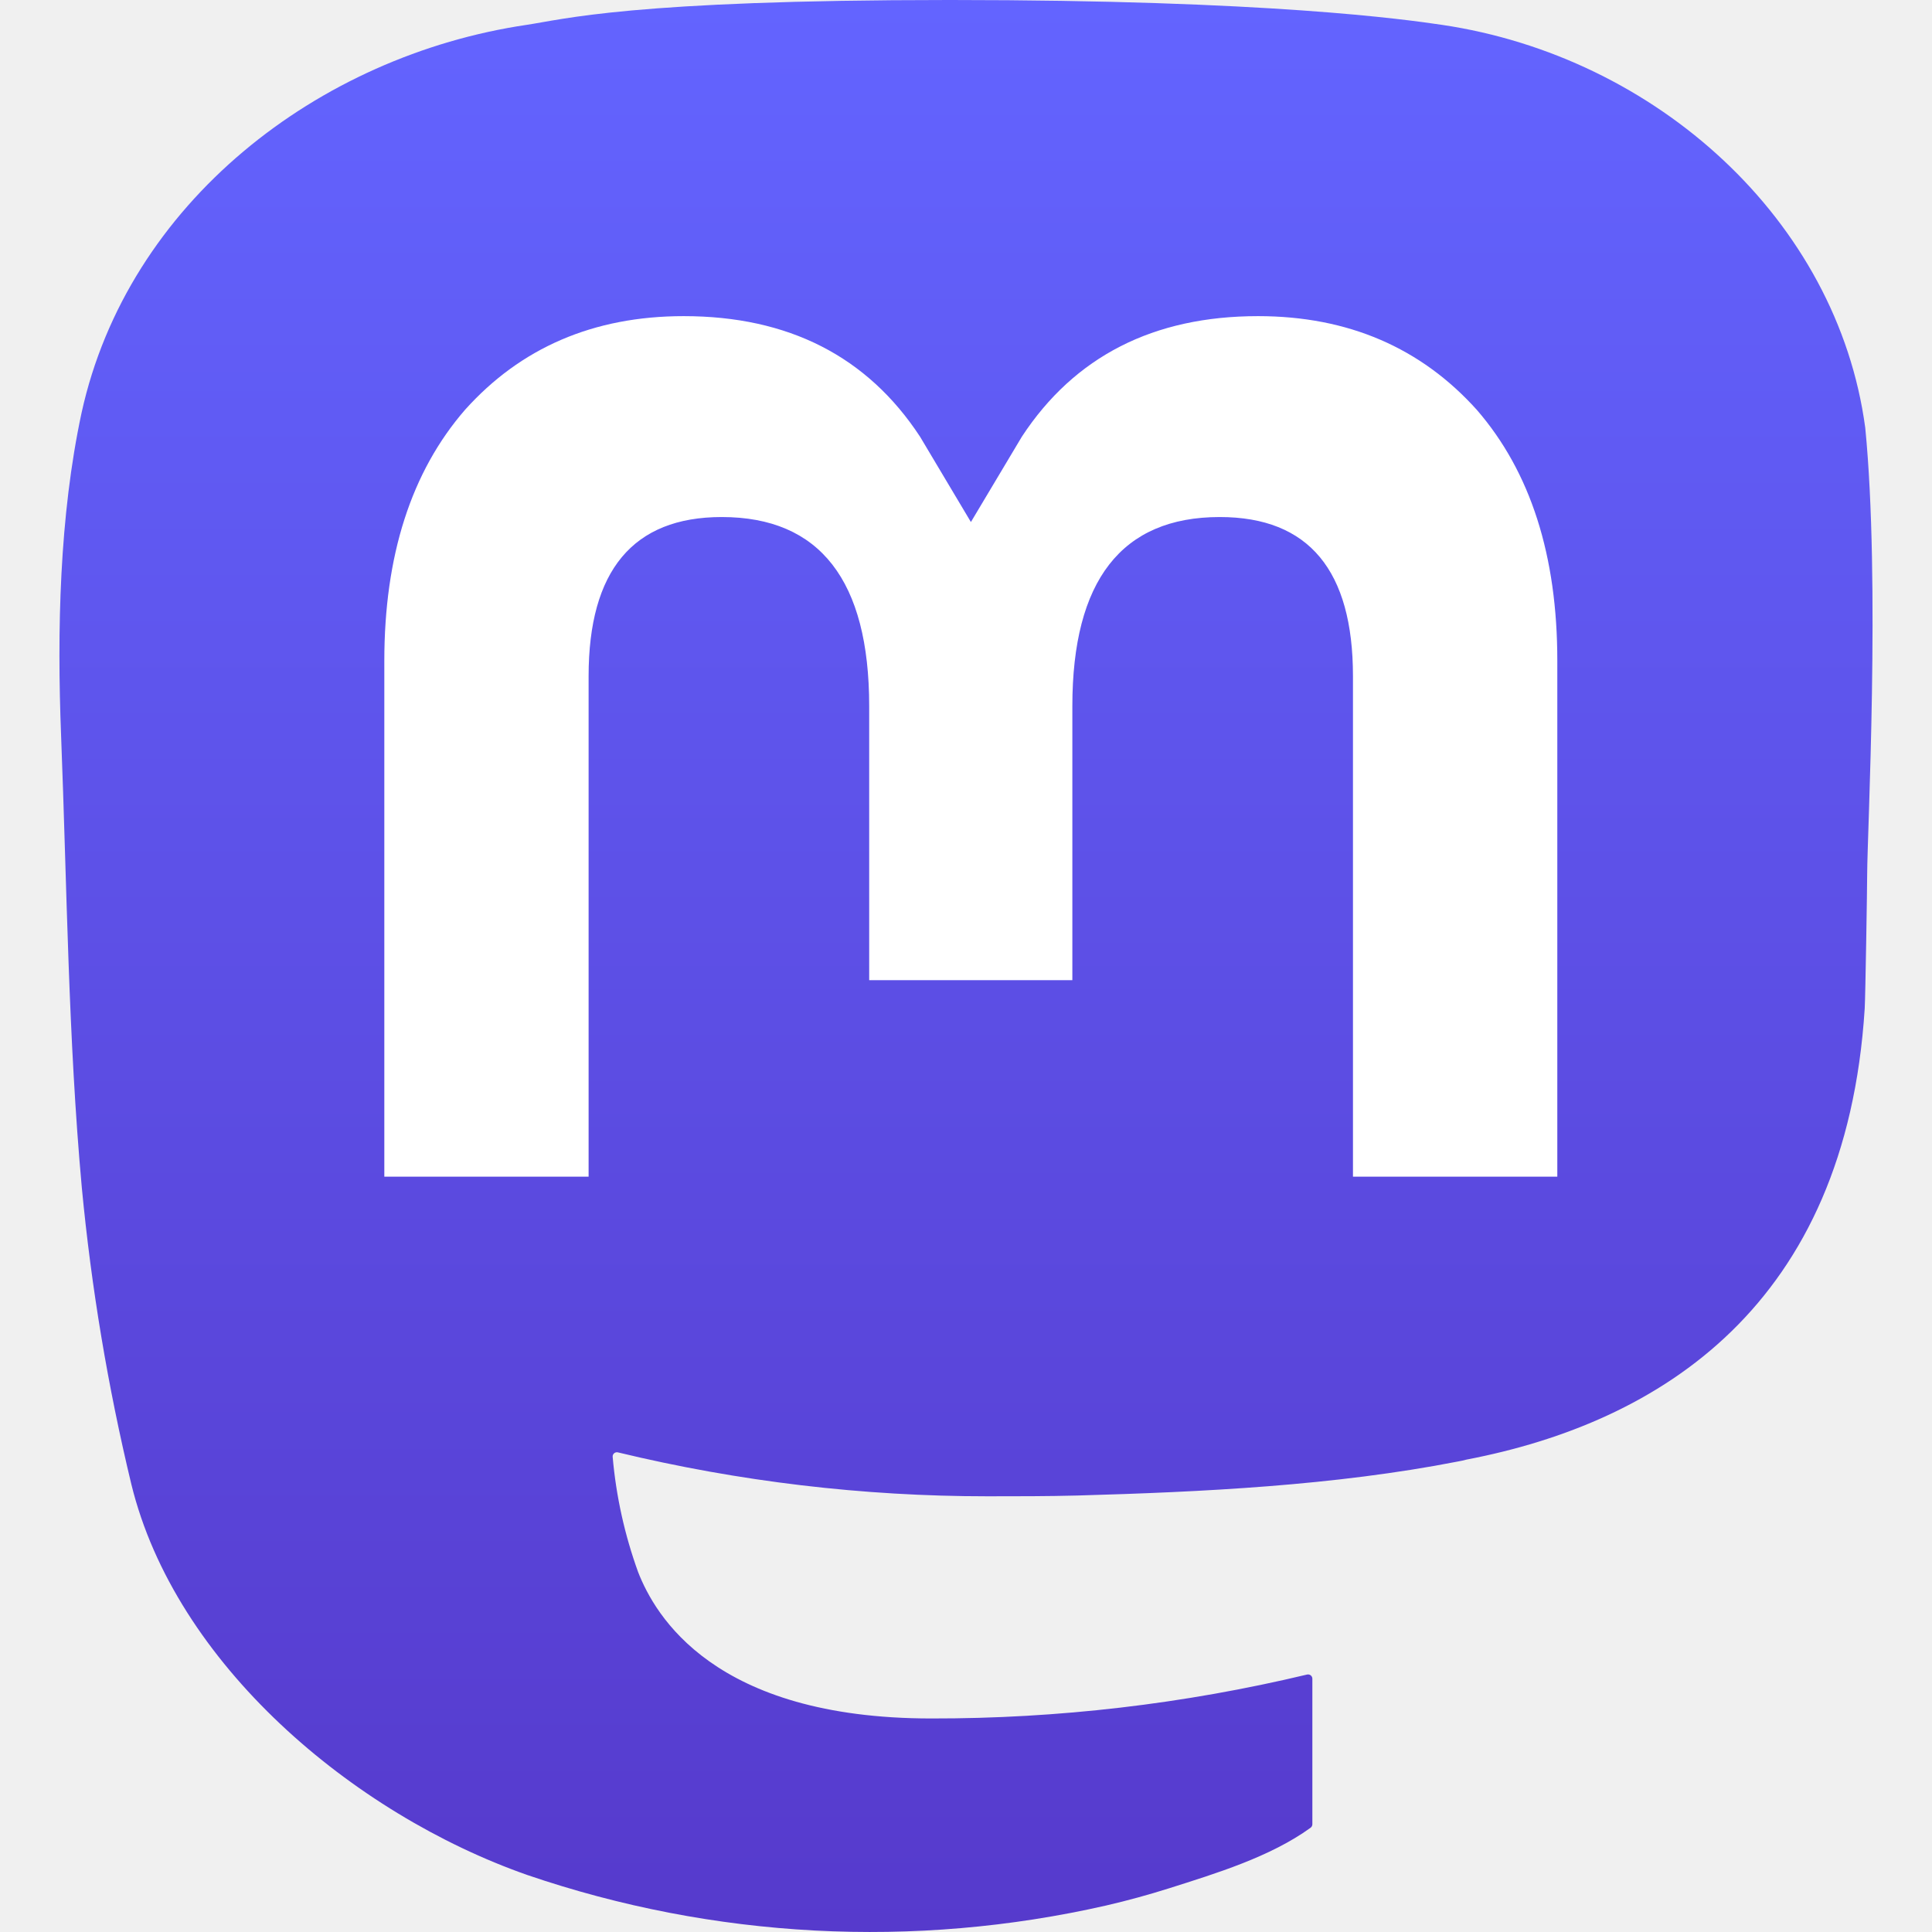
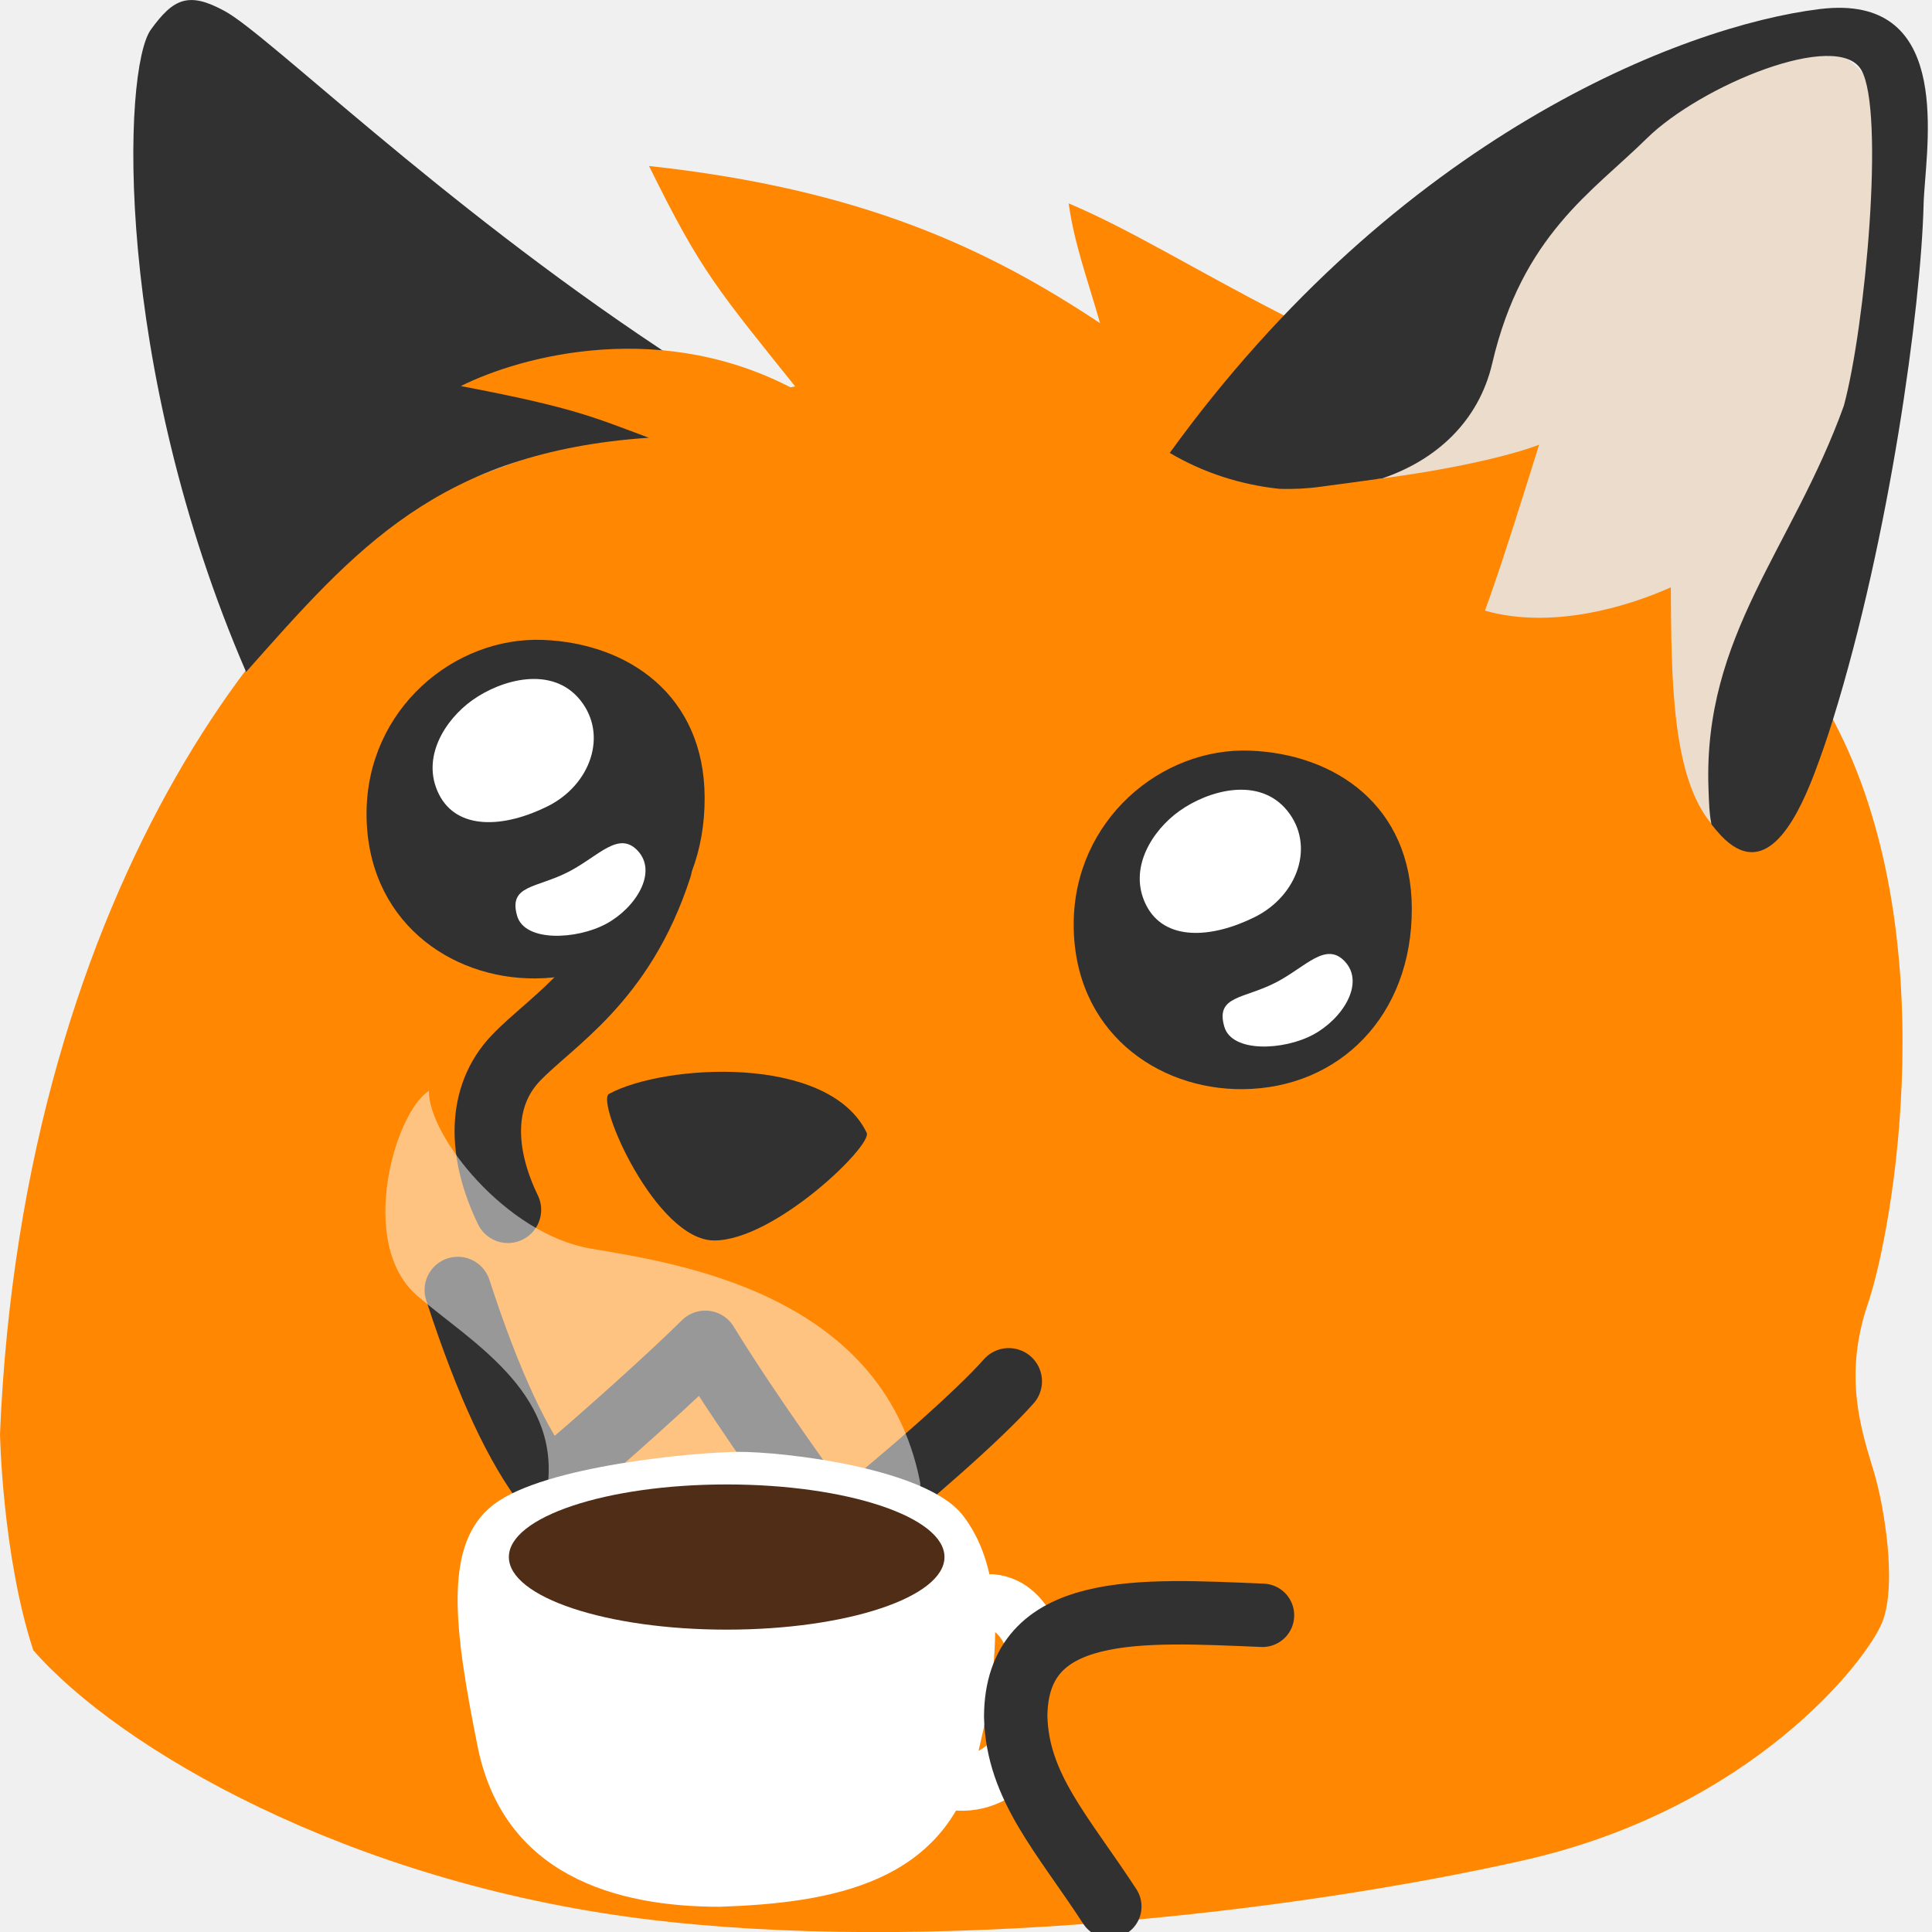
- <svg xmlns="http://www.w3.org/2000/svg" width="65" height="65" viewBox="0 0 61 65" fill="none">
-   <path d="M60.754 14.39C59.814 7.406 53.727 1.903 46.512 0.836C45.294 0.656 40.682 0 29.997 0H29.918C19.23 0 16.937 0.656 15.72 0.836C8.705 1.873 2.299 6.819 0.745 13.885C-0.003 17.365 -0.083 21.224 0.056 24.763C0.254 29.838 0.293 34.905 0.753 39.96C1.072 43.318 1.628 46.648 2.417 49.928C3.894 55.984 9.875 61.024 15.734 63.08C22.008 65.224 28.754 65.58 35.218 64.108C35.929 63.943 36.632 63.751 37.325 63.532C38.897 63.033 40.738 62.474 42.091 61.494C42.11 61.48 42.125 61.462 42.136 61.442C42.147 61.421 42.153 61.399 42.153 61.376V56.477C42.153 56.456 42.148 56.434 42.138 56.415C42.129 56.396 42.115 56.379 42.098 56.365C42.081 56.352 42.061 56.343 42.04 56.338C42.019 56.334 41.997 56.334 41.976 56.338C37.834 57.328 33.59 57.823 29.332 57.816C22.005 57.816 20.034 54.338 19.469 52.891C19.016 51.64 18.727 50.335 18.612 49.009C18.611 48.987 18.615 48.964 18.624 48.944C18.633 48.924 18.647 48.906 18.664 48.892C18.682 48.877 18.702 48.867 18.724 48.863C18.745 48.858 18.768 48.858 18.79 48.864C22.862 49.846 27.037 50.342 31.227 50.341C32.234 50.341 33.239 50.341 34.246 50.315C38.46 50.196 42.901 49.981 47.047 49.171C47.15 49.151 47.253 49.133 47.342 49.106C53.881 47.851 60.104 43.91 60.736 33.93C60.76 33.537 60.819 29.815 60.819 29.407C60.822 28.021 61.265 19.578 60.754 14.39Z" fill="url(#paint0_linear_89_8)" />
-   <path d="M50.394 22.237V39.588H43.519V22.748C43.519 19.203 42.041 17.395 39.036 17.395C35.733 17.395 34.078 19.534 34.078 23.759V32.976H27.243V23.759C27.243 19.534 25.586 17.395 22.282 17.395C19.295 17.395 17.803 19.203 17.803 22.748V39.588H10.93V22.237C10.93 18.692 11.835 15.875 13.645 13.788C15.513 11.705 17.962 10.636 21.003 10.636C24.522 10.636 27.181 11.989 28.954 14.692L30.665 17.563L32.379 14.692C34.152 11.989 36.811 10.636 40.324 10.636C43.362 10.636 45.811 11.705 47.685 13.788C49.493 15.873 50.396 18.69 50.394 22.237Z" fill="white" />
-   <defs>
-     <linearGradient id="paint0_linear_89_8" x1="30.5" y1="0" x2="30.5" y2="65" gradientUnits="userSpaceOnUse">
-       <stop stop-color="#6364FF" />
-       <stop offset="1" stop-color="#563ACC" />
-     </linearGradient>
-   </defs>
+ <svg xmlns="http://www.w3.org/2000/svg" xml:space="preserve" viewBox="0 0 128 128">
+   <path fill="#ff8702" d="M31.02 31.796C19.243 36.47 1.527 58.454 0 94.998c0 0 .146 8.032 2.203 14.332 5.667 6.494 20.79 15.326 40.377 17.795 18.881 2.38 43.113-.446 58.315-3.863 15.2-3.417 22.826-13.28 23.816-15.807.99-2.527.108-7.72-.559-9.939-.812-2.703-2.058-6.278-.398-11.148 1.66-4.871 5.187-24.618-2.314-38.698-14.633-29.485-60.111-27.906-90.42-15.874Z" />
+   <path fill="#313131" d="M16.304 44.518C7.498 24.15 8.108 4.558 9.998 1.958c1.488-2.05 2.49-2.553 4.932-1.2 2.882 1.596 14.1 12.587 28.77 22.33 6.342 4.213-8.69 2.958-.7 5.912-13.972.95-19.486 7.396-26.696 15.518Z" />
+   <path fill="#ff8702" d="M43 10.998c3.46 7.027 4.492 8.124 10 15-9-5-18.469-2.42-22.469-.42 7.835 1.485 8.963 2.155 12.469 3.42 11.66 4.208 22.226 8.913 32.257 3.054 4.906-2.866 14.292-8.854 9.747-11.182-5.972-3.06-10.026-5.625-14.203-7.397.383 2.698 1.167 4.759 2.082 7.938-7.48-4.964-15.81-8.885-29.883-10.413Z" />
+   <path fill="#ebdccc" d="M120.454 3.369c9.392.231 2.51 28.604-1.926 34.582-4.437 5.98-3.143 16.048-5.12 16.646-2.675-3.12-2.675-9.81-2.712-15.685-2.873 1.292-7.9 2.804-12.314 1.546 1.087-2.97 2.47-7.42 3.587-10.994-1.82.708-5.912 1.673-10.792 2.279 4.374-8.823 19.885-28.605 29.277-28.374z" />
+   <path fill="#313131" d="M122.135.521c-.486-.016-1.012.01-1.582.08-9.126 1.126-27.915 8.476-43.055 29.405 2.268 1.343 4.773 2.116 7.252 2.379a16.03 16.03 0 0 0 2.781-.143c1.23-.167 2.613-.346 4.063-.553 3.56-1.21 6.374-3.768 7.271-7.619 1.975-8.48 6.646-11.36 10.229-14.89 3.583-3.53 12.659-7.254 14.224-4.541 1.566 2.713.273 16.975-1.16 22.25-3.396 9.436-9.326 15.193-8.967 25.334.031.876.053 1.696.198 2.388.197.262.41.515.64.756 2.821 2.965 4.861-.683 6.168-4.092a62.125 62.125 0 0 0 1.242-3.603c3.747-12.05 5.835-27.31 6.004-34.117.083-3.332 1.975-12.792-5.308-13.034zm-51 60.676c.026-6.856 5.788-11.693 11.684-11.465 5.644.218 10.693 3.651 10.717 10.445.025 7.122-4.811 11.926-11.192 11.983-5.686.052-11.236-3.849-11.209-10.963z" />
+   <path fill="#fff" d="M78.14 53.73c1.92-1.373 5.289-2.32 7.15-.012 1.863 2.308.68 5.624-2.15 7.035-2.892 1.44-6.012 1.614-7.215-.808-1.204-2.421.426-4.938 2.214-6.216zm6.428 11.342c1.939-1.014 3.265-2.703 4.518-1.387 1.372 1.442-.13 3.808-2.078 4.86-1.95 1.051-5.393 1.222-5.896-.53-.595-2.068 1.298-1.815 3.456-2.943z" />
+   <path fill="none" stroke="#313131" stroke-linecap="round" stroke-width="4.403" d="M33.652 80.153c-1.845-3.806-1.872-7.545.528-10.056 2.4-2.51 7.012-5.058 9.466-12.65" />
+   <path fill="#313131" d="M24.285 53.859c.026-6.856 5.788-11.692 11.684-11.464 5.643.218 10.692 3.65 10.716 10.445.026 7.121-4.81 11.925-11.19 11.983-5.687.051-11.237-3.85-11.21-10.964z" />
+   <path fill="#fff" d="M31.29 46.392c1.92-1.373 5.289-2.32 7.15-.012 1.862 2.308.68 5.625-2.151 7.035-2.891 1.44-6.011 1.615-7.215-.807-1.203-2.422.427-4.938 2.215-6.216zm6.428 11.342c1.938-1.013 3.265-2.702 4.518-1.386 1.372 1.441-.13 3.808-2.079 4.86-1.949 1.05-5.392 1.221-5.896-.531-.594-2.068 1.3-1.814 3.457-2.943z" />
+   <path fill="#313131" d="M40.35 72.473c3.611-1.97 14.548-2.67 17.07 2.576.404.839-6.115 7.144-10.106 7.135-3.86-.009-7.87-9.217-6.964-9.71z" />
+   <path fill="none" stroke="#313131" stroke-linecap="round" stroke-linejoin="round" stroke-width="4.403" d="M30.33 85.466c2.073 6.375 4.02 10.402 5.96 12.94 3.75-3.13 8.538-7.475 10.436-9.373 2.962 4.819 7.017 10.375 8.672 12.646 4.859-3.873 9.518-7.996 11.435-10.163" />
+   <g transform="translate(2.302 3.584)">
+     <path fill="#fff" fill-opacity=".503" d="M33.987 94.823c.762-6.286-5.24-9.615-8.652-12.565-3.989-3.448-1.49-12.13.778-13.567-.039 2.963 5.077 9.472 10.709 10.444 5.398.932 19.309 2.835 21.82 15.404.634 3.167-9.078 4.292-12.347 4.356-3.268.064-12.845.366-12.308-4.072z" />
+     <path fill="#fff" d="M45.392 122.744c-6.86.007-14.34-2.062-16.058-10.654-1.57-7.858-2.3-13.442 1.095-16.014 3.394-2.572 13.41-3.446 16.139-3.47 2.945-.024 12.438 1.044 14.901 4.184 2.417 3.081 2.942 8.373.873 16.359-2.079 8.026-9.481 9.34-16.95 9.595z" />
+     <path fill="none" stroke="#fff" stroke-linecap="round" stroke-linejoin="round" stroke-width="3.7" d="M61.248 114.53c3.2.125 5.163-3.243 5.4-5.602.236-2.359-.656-6.164-3.285-6.37" />
+     <ellipse cx="45.842" cy="99.574" fill="#502d16" rx="14.43" ry="4.81" />
+   </g>
+   <path fill="#ff8702" stroke="#313131" stroke-linecap="round" stroke-width="4.2" d="M83.644 107.018c-8.048-.33-16.325-.93-16.351 6.73.123 4.657 3.107 7.762 6.236 12.564" />
</svg>
